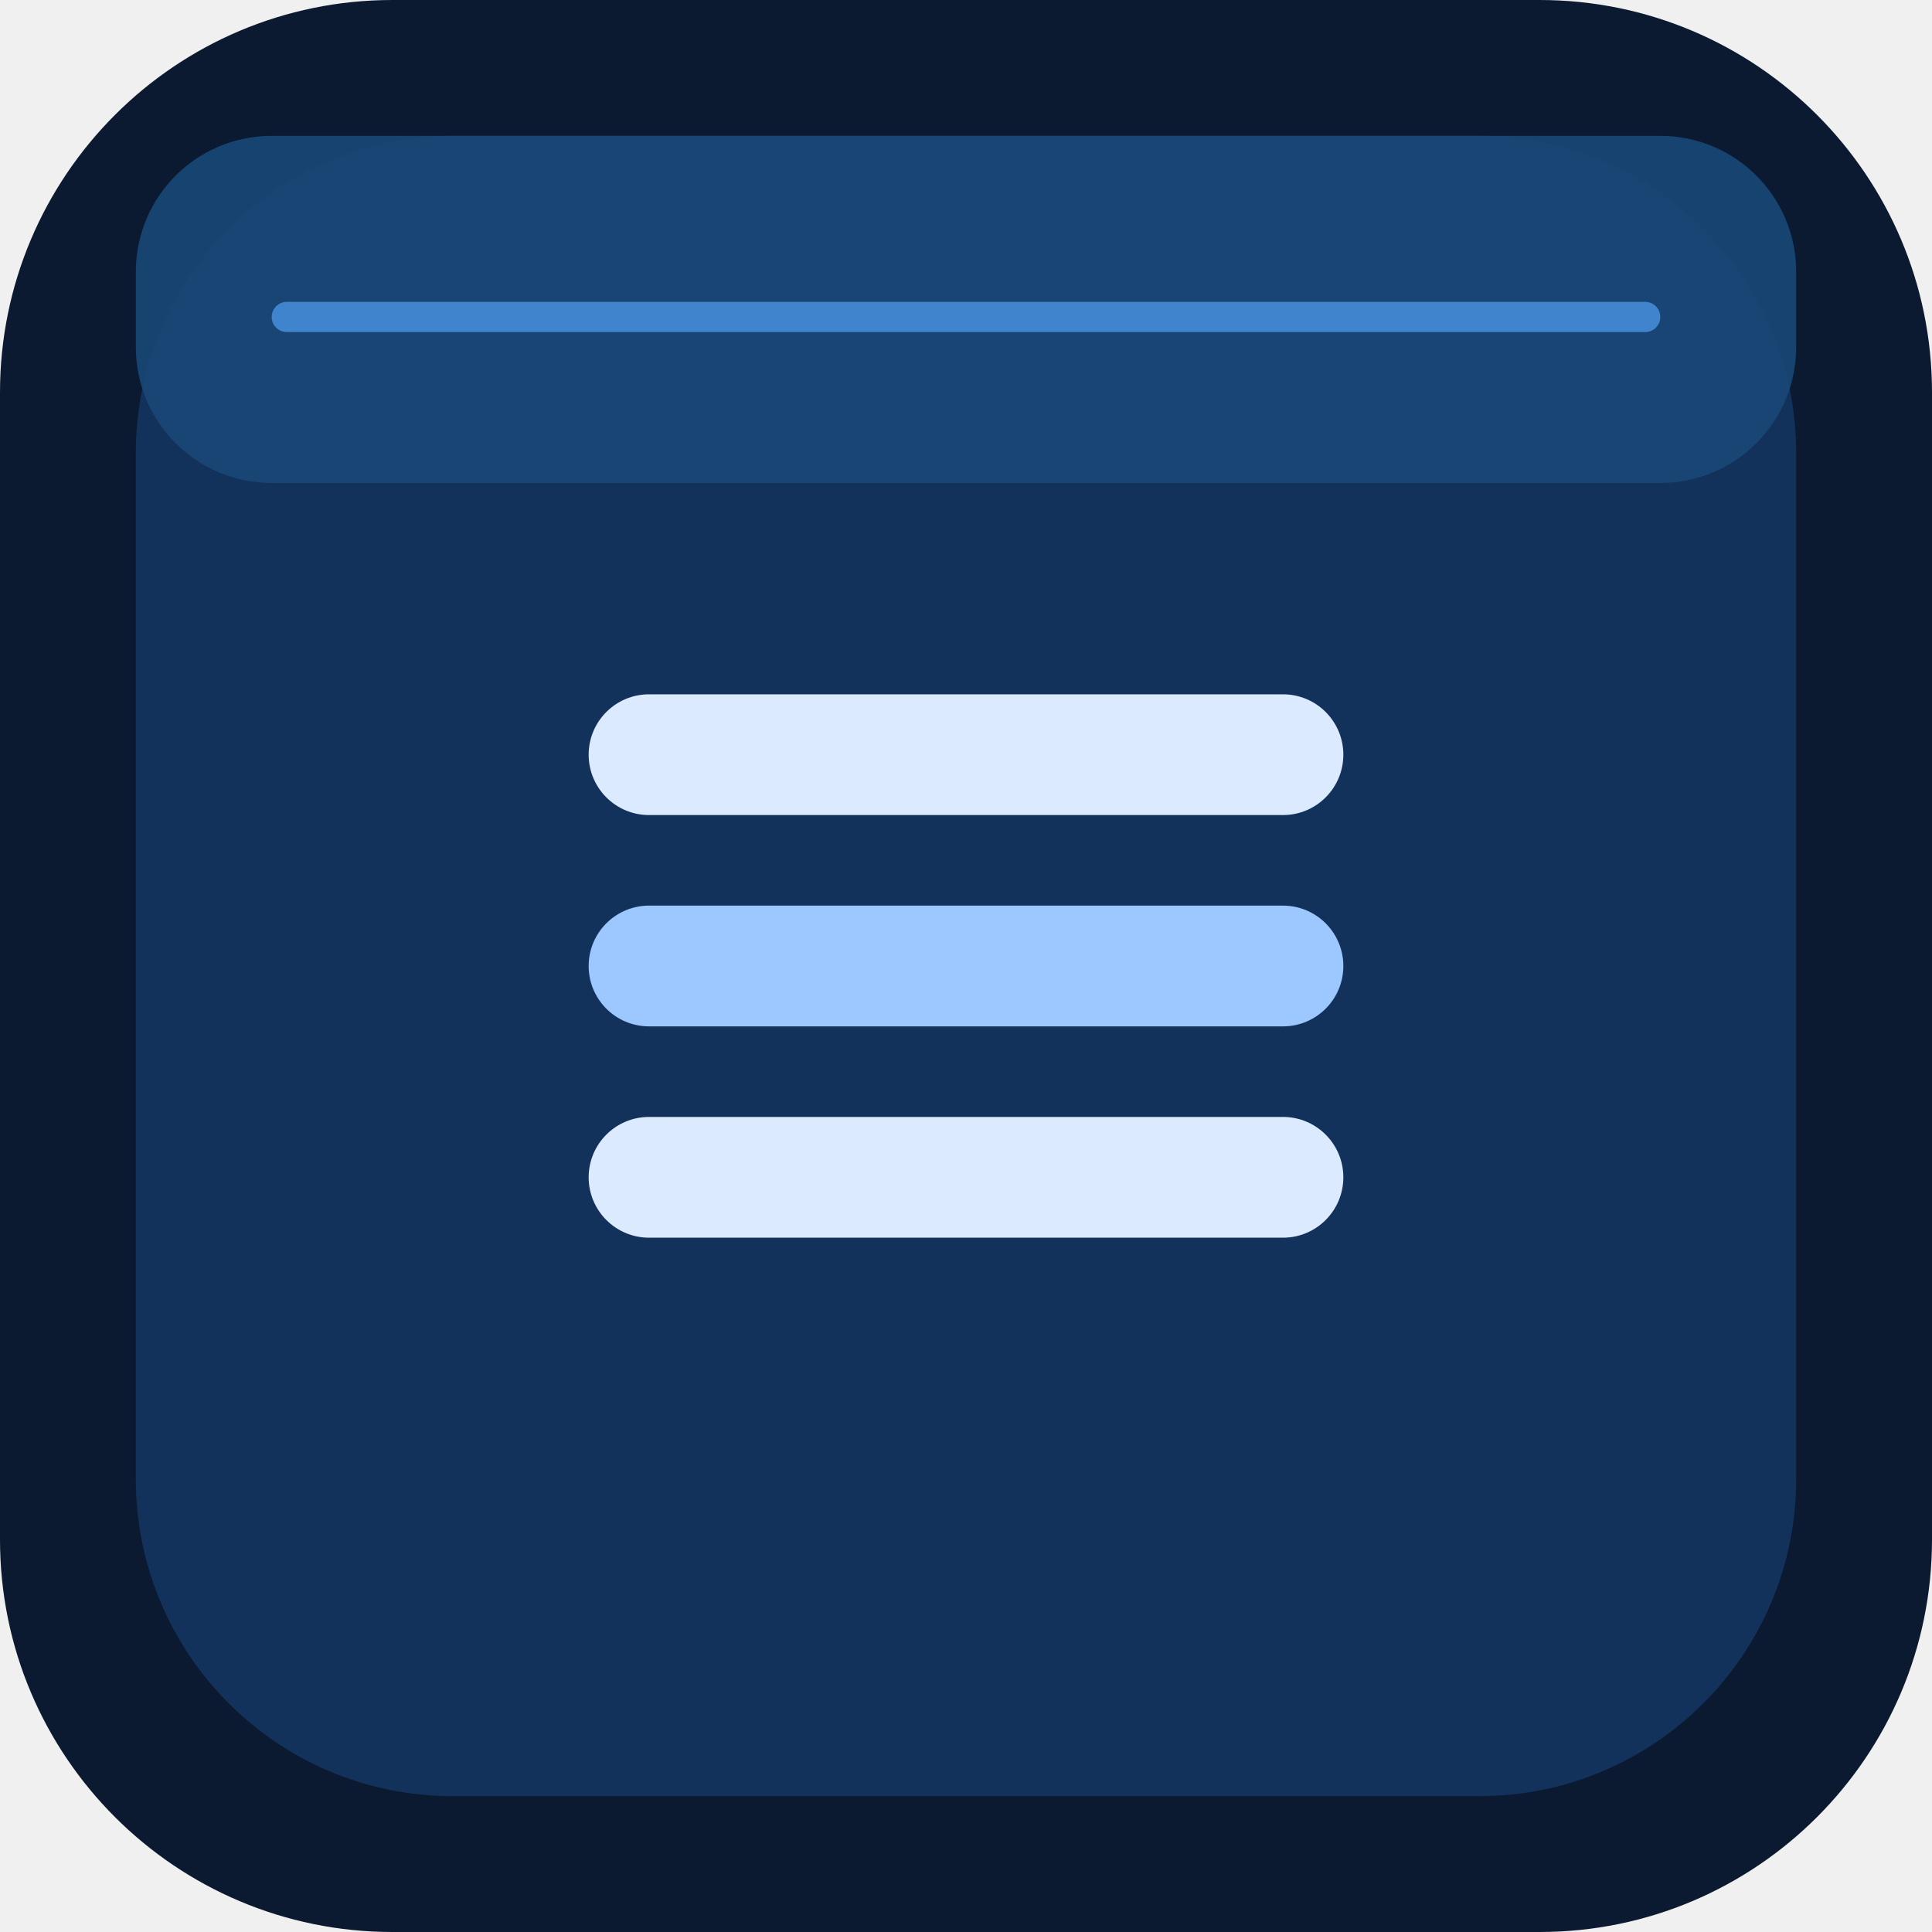
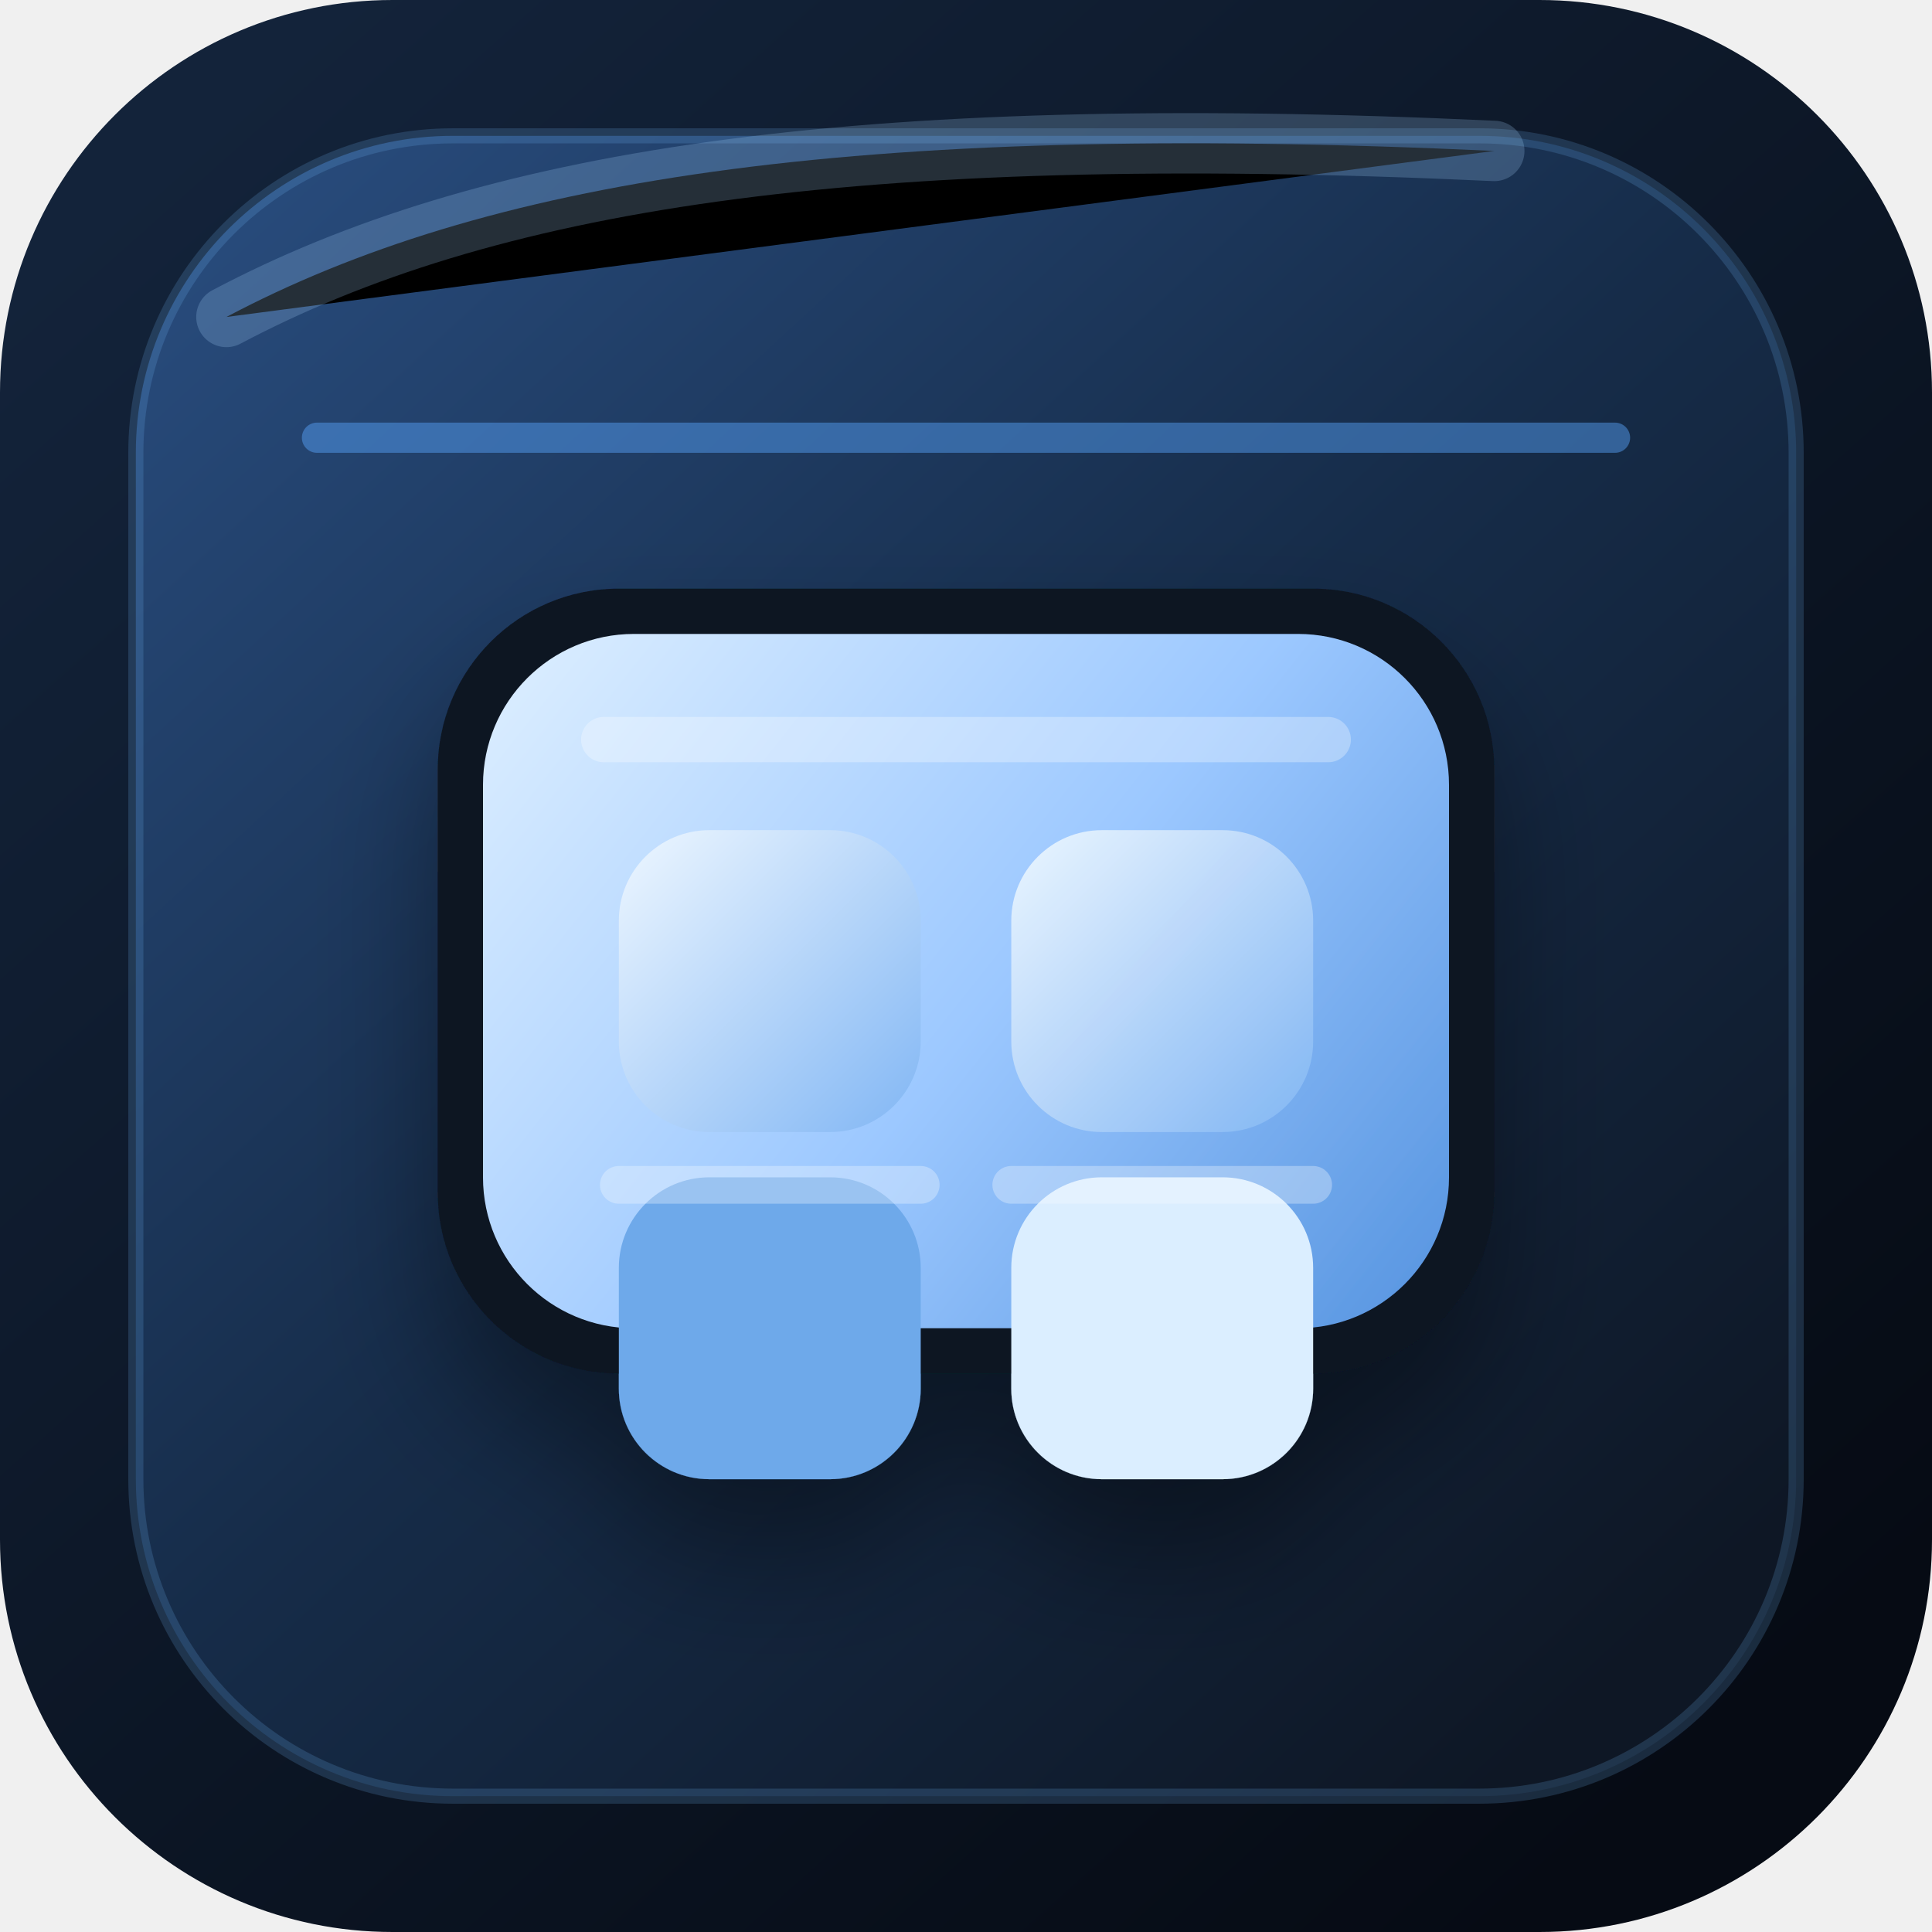
<svg xmlns="http://www.w3.org/2000/svg" viewBox="0 0 256 256" role="img" aria-label="crixa-launcher">
-   <rect width="256" height="256" rx="52" fill="#0b1a30" />
-   <rect x="18" y="18" width="220" height="220" rx="42" fill="#12325b" />
-   <rect x="18" y="18" width="220" height="46" rx="18" fill="#184777" opacity="0.9" />
-   <path d="M38 42H218" stroke="#58a6ff" stroke-width="4" stroke-linecap="round" opacity="0.65" />
-   <rect x="78" y="92" width="100" height="16" rx="8" fill="#dbeafe" />
-   <rect x="78" y="120" width="100" height="16" rx="8" fill="#9cc8ff" />
-   <rect x="78" y="148" width="100" height="16" rx="8" fill="#dbeafe" />
+   <defs>
+     <linearGradient id="bg" x1="24" y1="18" x2="220" y2="238" gradientUnits="userSpaceOnUse">
+       <stop offset="0" stop-color="#13233a" />
+       <stop offset="1" stop-color="#060b14" />
+     </linearGradient>
+     <linearGradient id="frame" x1="26" y1="18" x2="214" y2="222" gradientUnits="userSpaceOnUse">
+       <stop offset="0" stop-color="#294d7f" />
+       <stop offset="0.52" stop-color="#162c49" />
+       <stop offset="1" stop-color="#0e1725" />
+     </linearGradient>
+     <linearGradient id="glass" x1="64" y1="88" x2="190" y2="188" gradientUnits="userSpaceOnUse">
+       <stop offset="0" stop-color="#dceeff" />
+       <stop offset="0.5" stop-color="#9cc8ff" />
+       <stop offset="1" stop-color="#4f8fdd" />
+     </linearGradient>
+     <linearGradient id="tile" x1="0" y1="0" x2="1" y2="1">
+       <stop offset="0" stop-color="#eef7ff" />
+       <stop offset="1" stop-color="#81b6f4" />
+     </linearGradient>
+     <filter id="shadow" x="-20%" y="-20%" width="140%" height="160%">
+       <feDropShadow dx="0" dy="10" stdDeviation="8" flood-color="#02060c" flood-opacity="0.38" />
+     </filter>
+   </defs>
+   <rect width="256" height="256" rx="52" fill="url(#bg)" />
+   <rect x="18" y="18" width="220" height="220" rx="42" fill="url(#frame)" />
+   <rect x="18" y="18" width="220" height="220" rx="42" fill="none" stroke="#79c0ff" stroke-opacity="0.18" stroke-width="2" />
+   <path d="M30 42C64 24 112 16 198 20" stroke="#a8d8ff" stroke-opacity="0.22" stroke-width="8" stroke-linecap="round" />
+   <path d="M42 58H214" stroke="#58a6ff" stroke-width="4" stroke-linecap="round" opacity="0.45" />
+   <g filter="url(#shadow)">
+     <rect x="58" y="78" width="140" height="104" rx="24" fill="#0f1623" />
+     <rect x="64" y="84" width="128" height="92" rx="20" fill="url(#glass)" />
+     <path d="M80 98H176" stroke="#ffffff" stroke-opacity="0.3" stroke-width="6" stroke-linecap="round" />
+     <rect x="82" y="110" width="40" height="40" rx="12" fill="url(#tile)" />
+     <rect x="134" y="110" width="40" height="40" rx="12" fill="url(#tile)" opacity="0.96" />
+     <rect x="82" y="156" width="40" height="40" rx="12" fill="#6ea9ea" />
+     <rect x="134" y="156" width="40" height="40" rx="12" fill="#dbeeff" />
+     <path d="M82 157h40" stroke="#f8fcff" stroke-opacity="0.32" stroke-width="5" stroke-linecap="round" />
+     <path d="M134 157h40" stroke="#f8fcff" stroke-opacity="0.32" stroke-width="5" stroke-linecap="round" />
+   </g>
</svg>
